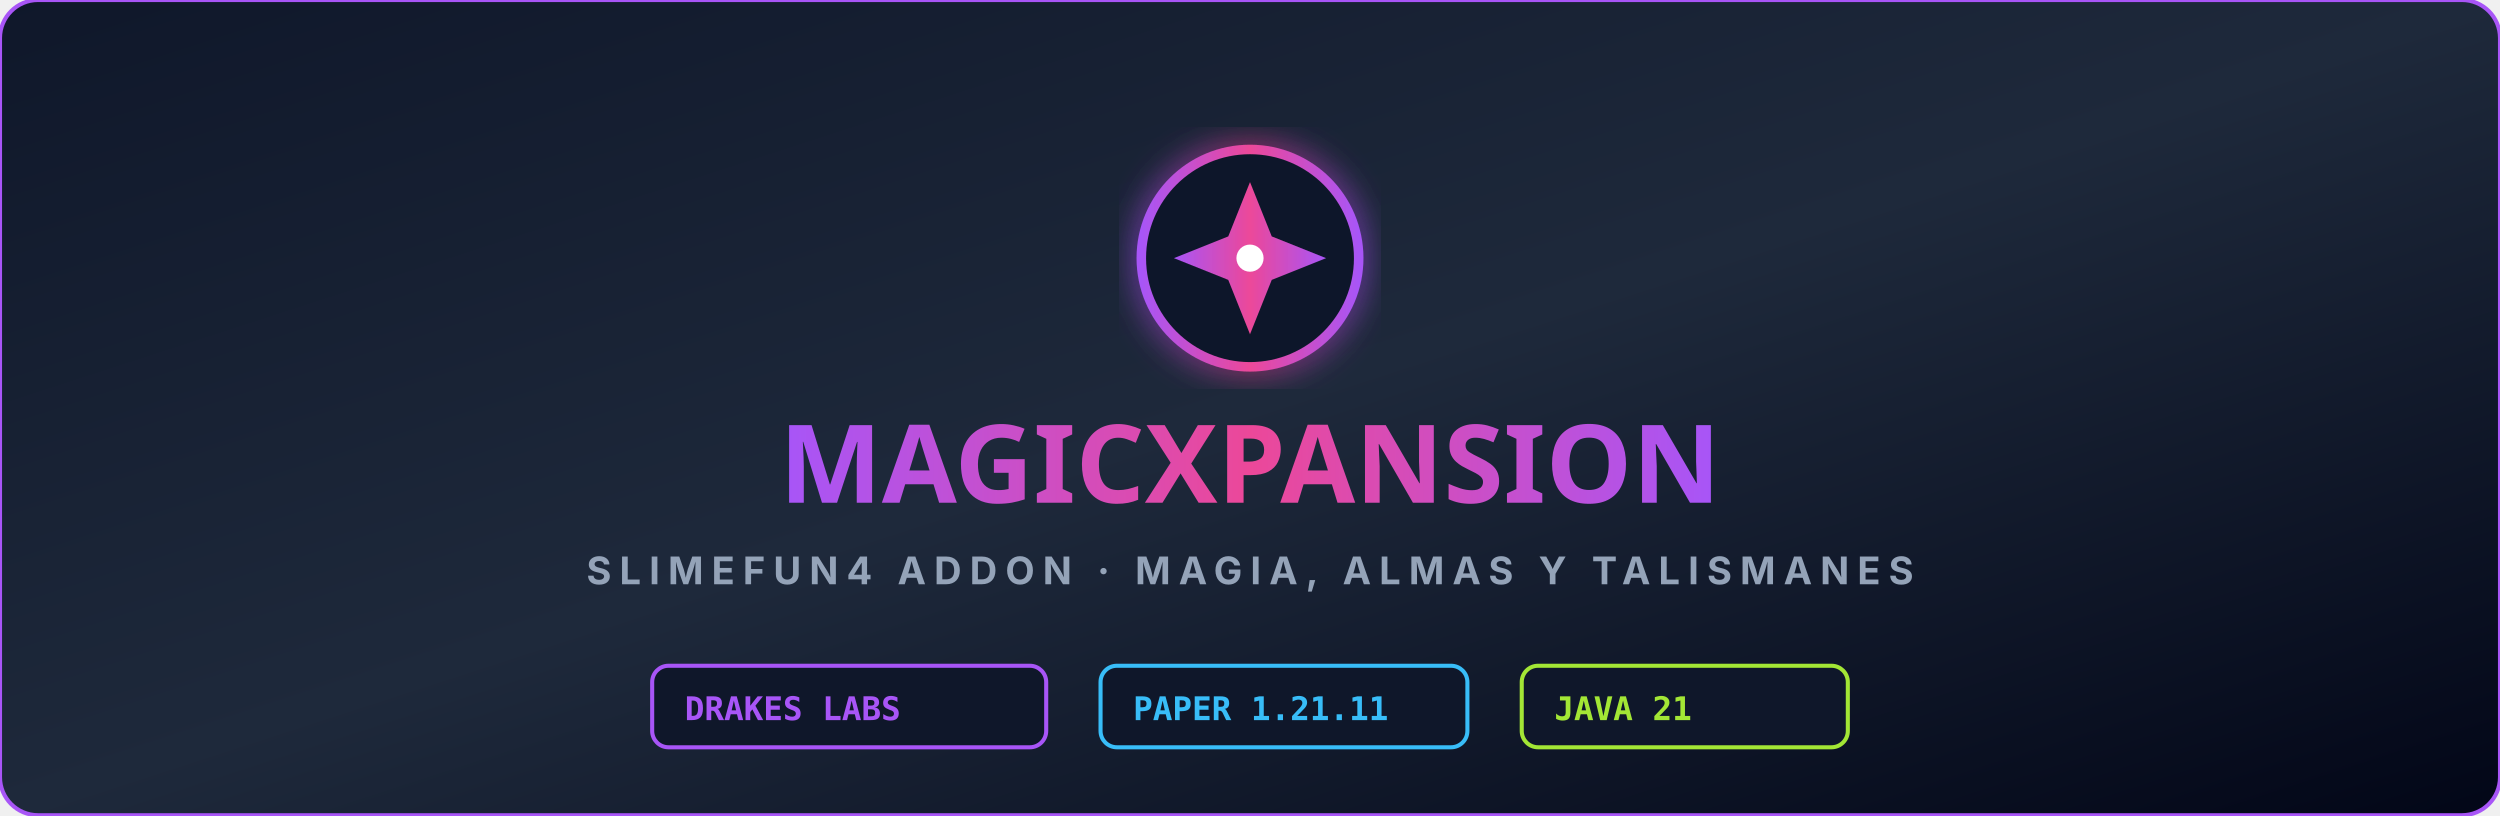
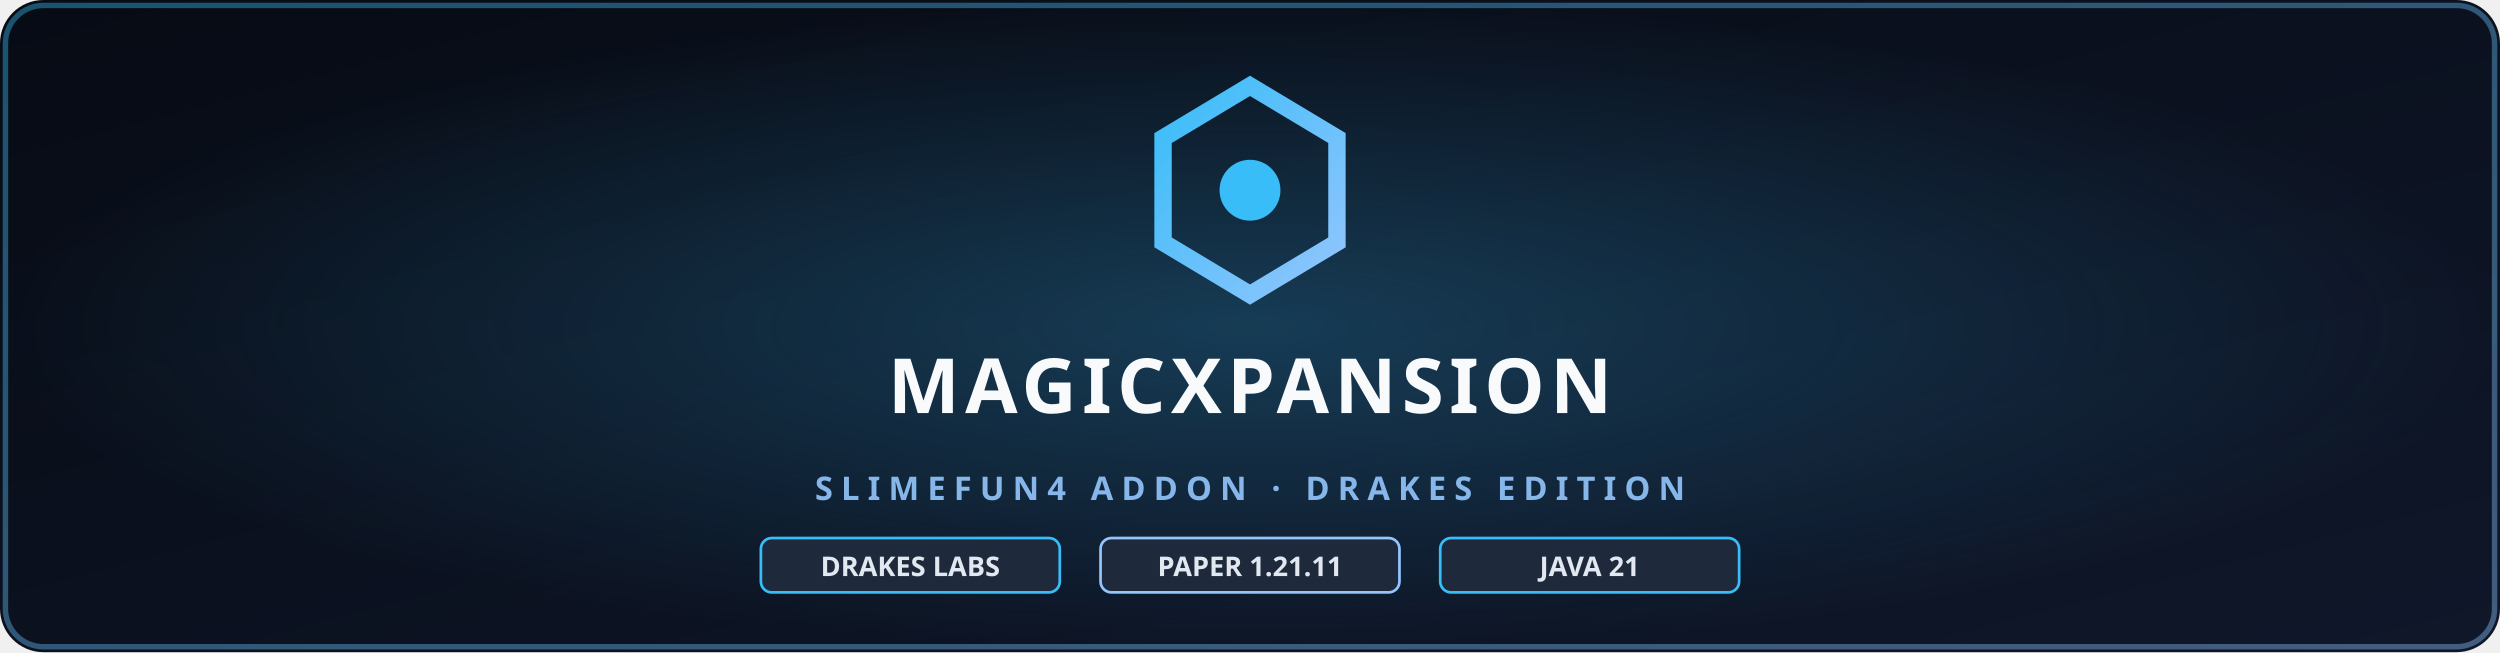
- <svg xmlns="http://www.w3.org/2000/svg" viewBox="0 0 920 300" width="920" height="300">
+ <svg xmlns="http://www.w3.org/2000/svg" viewBox="0 0 920 240" width="920" height="240" role="img" aria-label="MagicXpansion Banner">
  <defs>
-     <linearGradient id="bgG" x1="0%" y1="0%" x2="100%" y2="100%">
-       <stop offset="0%" stop-color="#0F172A" />
-       <stop offset="50%" stop-color="#1E293B" />
-       <stop offset="100%" stop-color="#020617" />
+     <linearGradient id="bFondo" x1="0" y1="0" x2="1" y2="1">
+       <stop offset="0%" stop-color="#070B14" />
+       <stop offset="100%" stop-color="#0F172A" />
    </linearGradient>
-     <linearGradient id="acG" x1="0%" y1="0%" x2="100%" y2="0%">
-       <stop offset="0%" stop-color="#A855F7" />
-       <stop offset="50%" stop-color="#EC4899" />
-       <stop offset="100%" stop-color="#A855F7" />
+     <linearGradient id="acG" x1="0" y1="0" x2="1" y2="1">
+       <stop offset="0%" stop-color="#38BDF8" />
+       <stop offset="100%" stop-color="#93C5FD" />
    </linearGradient>
-     <filter id="glowF">
-       <feGaussianBlur stdDeviation="6" result="blur" />
-       <feMerge>
-         <feMergeNode in="blur" />
-         <feMergeNode in="SourceGraphic" />
-       </feMerge>
-     </filter>
+     <radialGradient id="bHalo" cx="50%" cy="50%" r="50%">
+       <stop offset="0%" stop-color="#38BDF8" stop-opacity="0.25" />
+       <stop offset="100%" stop-color="#38BDF8" stop-opacity="0" />
+     </radialGradient>
  </defs>
-   <style>
-     @keyframes latido {
-       0%, 100% { opacity: 0.85; filter: drop-shadow(0 0 15px #A855F7b3); }
-       50%      { opacity: 1;    filter: drop-shadow(0 0 30px #EC4899); }
-     }
-     .fondo  { fill: url(#bgG); }
-     .titulo { font-family: 'Outfit', 'Segoe UI', sans-serif; font-weight: 900; font-size: 40px;
-                fill: url(#acG); animation: latido 3.5s infinite ease-in-out; }
-     .sub    { font-family: 'Inter', 'Segoe UI', sans-serif; font-weight: 700; font-size: 14px;
-                fill: #94A3B8; letter-spacing: 3px; }
-     .chapa  { fill: #0F172A; stroke-width: 1.5; rx: 6px; }
-     .ctexto { font-family: 'JetBrains Mono', monospace; font-size: 12px; font-weight: 700; }
-   </style>
-   <rect class="fondo" width="920" height="300" rx="14" stroke="#A855F7" stroke-width="1.5" />
-   <g transform="translate(460, 95)" filter="url(#glowF)">
-     <g>
-       <animateTransform attributeName="transform" type="rotate" from="0 0 0" to="360 0 0" dur="24s" repeatCount="indefinite" />
-       <circle cx="0" cy="0" r="40" fill="#0F172A" stroke="url(#acG)" stroke-width="3.5" />
-       <path d="M 0 -28 L 8 -8 L 28 0 L 8 8 L 0 28 L -8 8 L -28 0 L -8 -8 Z" fill="url(#acG)" />
-       <circle cx="0" cy="0" r="5" fill="#FFFFFF" />
-     </g>
+   <rect width="920" height="240" rx="16" fill="url(#bFondo)" />
+   <rect width="920" height="240" rx="16" fill="url(#bHalo)" />
+   <rect x="2" y="2" width="916" height="236" rx="14" fill="none" stroke="url(#acG)" stroke-width="2" opacity="0.4" />
+   <g transform="translate(460,70) scale(1.6)">
+     <polygon points="0,-24 20,-12 20,12 0,24 -20,12 -20,-12" fill="none" stroke="url(#acG)" stroke-width="4" />
+     <circle cx="0" cy="0" r="7" fill="#38BDF8" />
  </g>
-   <text x="460" y="185" text-anchor="middle" class="titulo">MAGICXPANSION</text>
-   <text x="460" y="215" text-anchor="middle" class="sub">SLIMEFUN4 ADDON · MAGIA, ALMAS Y TALISMANES</text>
-   <g transform="translate(240, 245)">
-     <rect x="0" y="0" width="145" height="30" class="chapa" stroke="#A855F7" />
-     <text x="12" y="20" class="ctexto" fill="#A855F7">DRAKES LABS</text>
-     <rect x="165" y="0" width="135" height="30" class="chapa" stroke="#38BDF8" />
-     <text x="177" y="20" class="ctexto" fill="#38BDF8">PAPER 1.21.11</text>
-     <rect x="320" y="0" width="120" height="30" class="chapa" stroke="#A3E635" />
-     <text x="332" y="20" class="ctexto" fill="#A3E635">JAVA 21</text>
+   <text x="460" y="152" text-anchor="middle" font-family="'Segoe UI', system-ui, -apple-system, sans-serif" font-weight="900" font-size="28" fill="#F8FAFC" letter-spacing="2">
+     MAGICXPANSION
+   </text>
+   <text x="460" y="184" text-anchor="middle" font-family="'Segoe UI', system-ui, -apple-system, sans-serif" font-weight="700" font-size="12" fill="#93C5FD" letter-spacing="3" opacity="0.9">
+     SLIMEFUN4 ADDON · DRAKES EDITION
+   </text>
+   <g transform="translate(460, 210)">
+     <rect x="-180" y="-12" width="110" height="20" rx="4" fill="#1E293B" stroke="#38BDF8" stroke-width="1" />
+     <text x="-125" y="2" text-anchor="middle" font-family="sans-serif" font-size="10" font-weight="700" fill="#E2E8F0">DRAKES LABS</text>
+     <rect x="-55" y="-12" width="110" height="20" rx="4" fill="#1E293B" stroke="#93C5FD" stroke-width="1" />
+     <text x="0" y="2" text-anchor="middle" font-family="sans-serif" font-size="10" font-weight="700" fill="#E2E8F0">PAPER 1.21.11</text>
+     <rect x="70" y="-12" width="110" height="20" rx="4" fill="#1E293B" stroke="#38BDF8" stroke-width="1" />
+     <text x="125" y="2" text-anchor="middle" font-family="sans-serif" font-size="10" font-weight="700" fill="#E2E8F0">JAVA 21</text>
  </g>
</svg>
